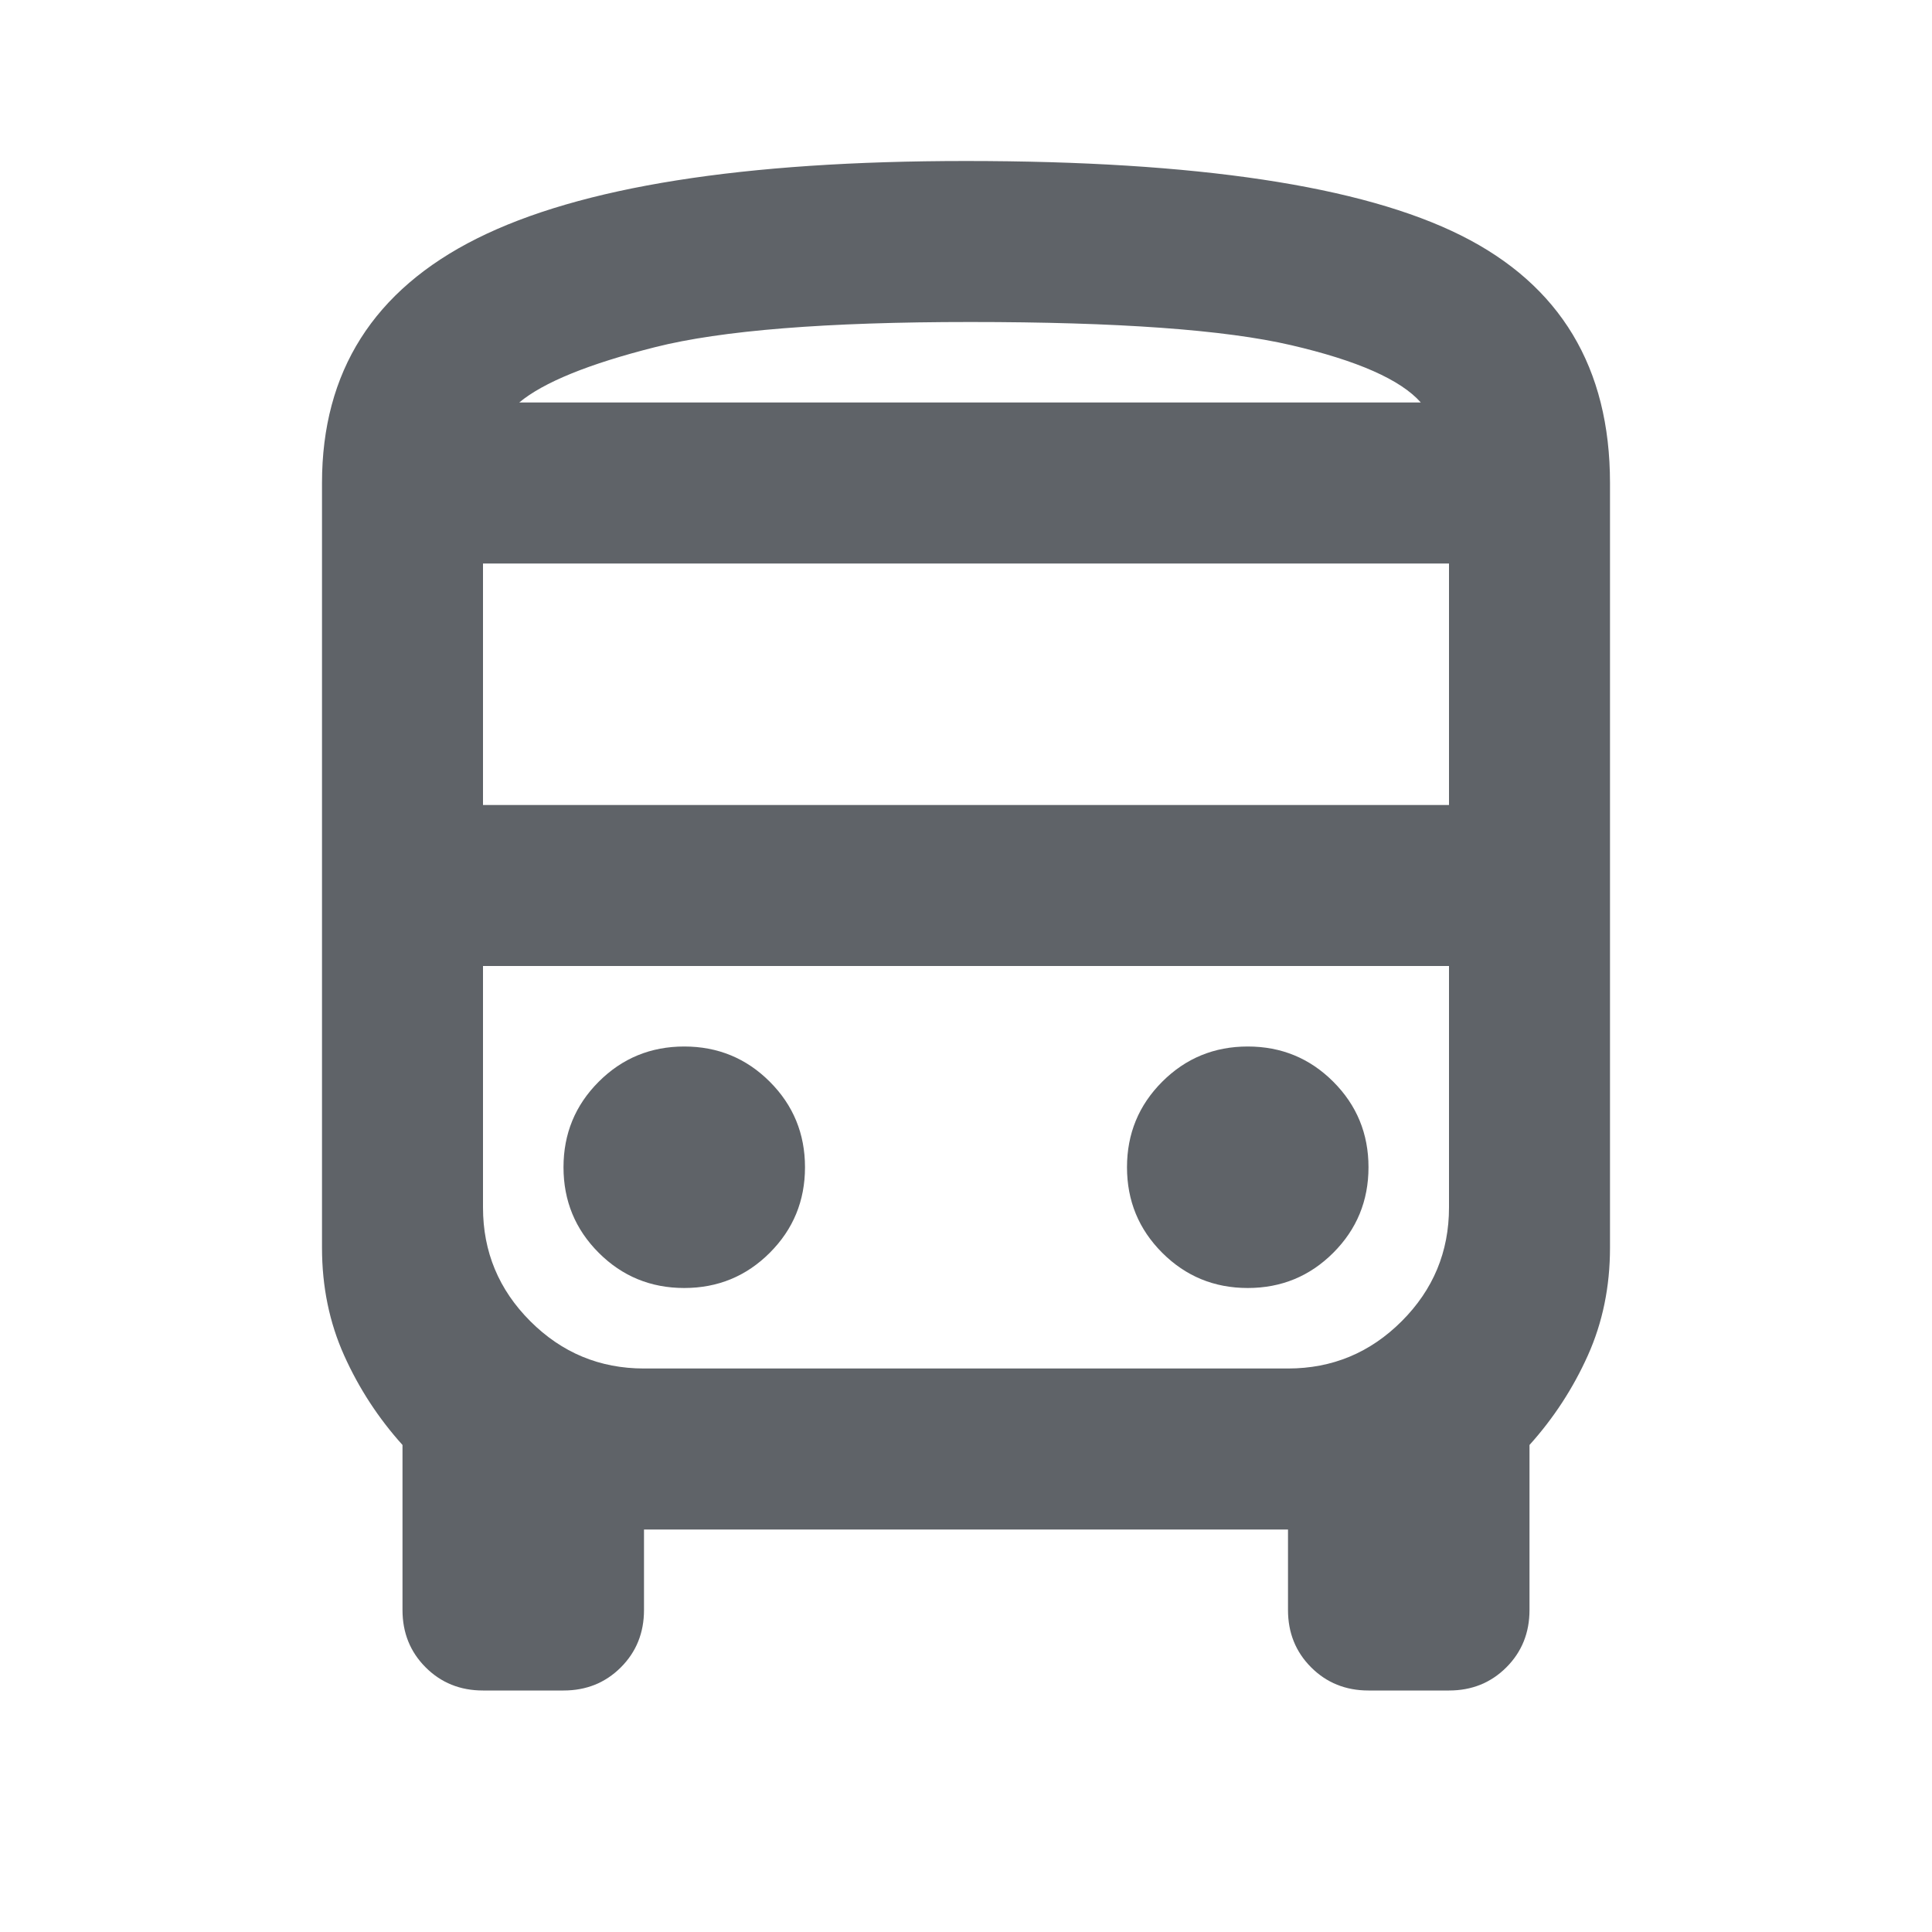
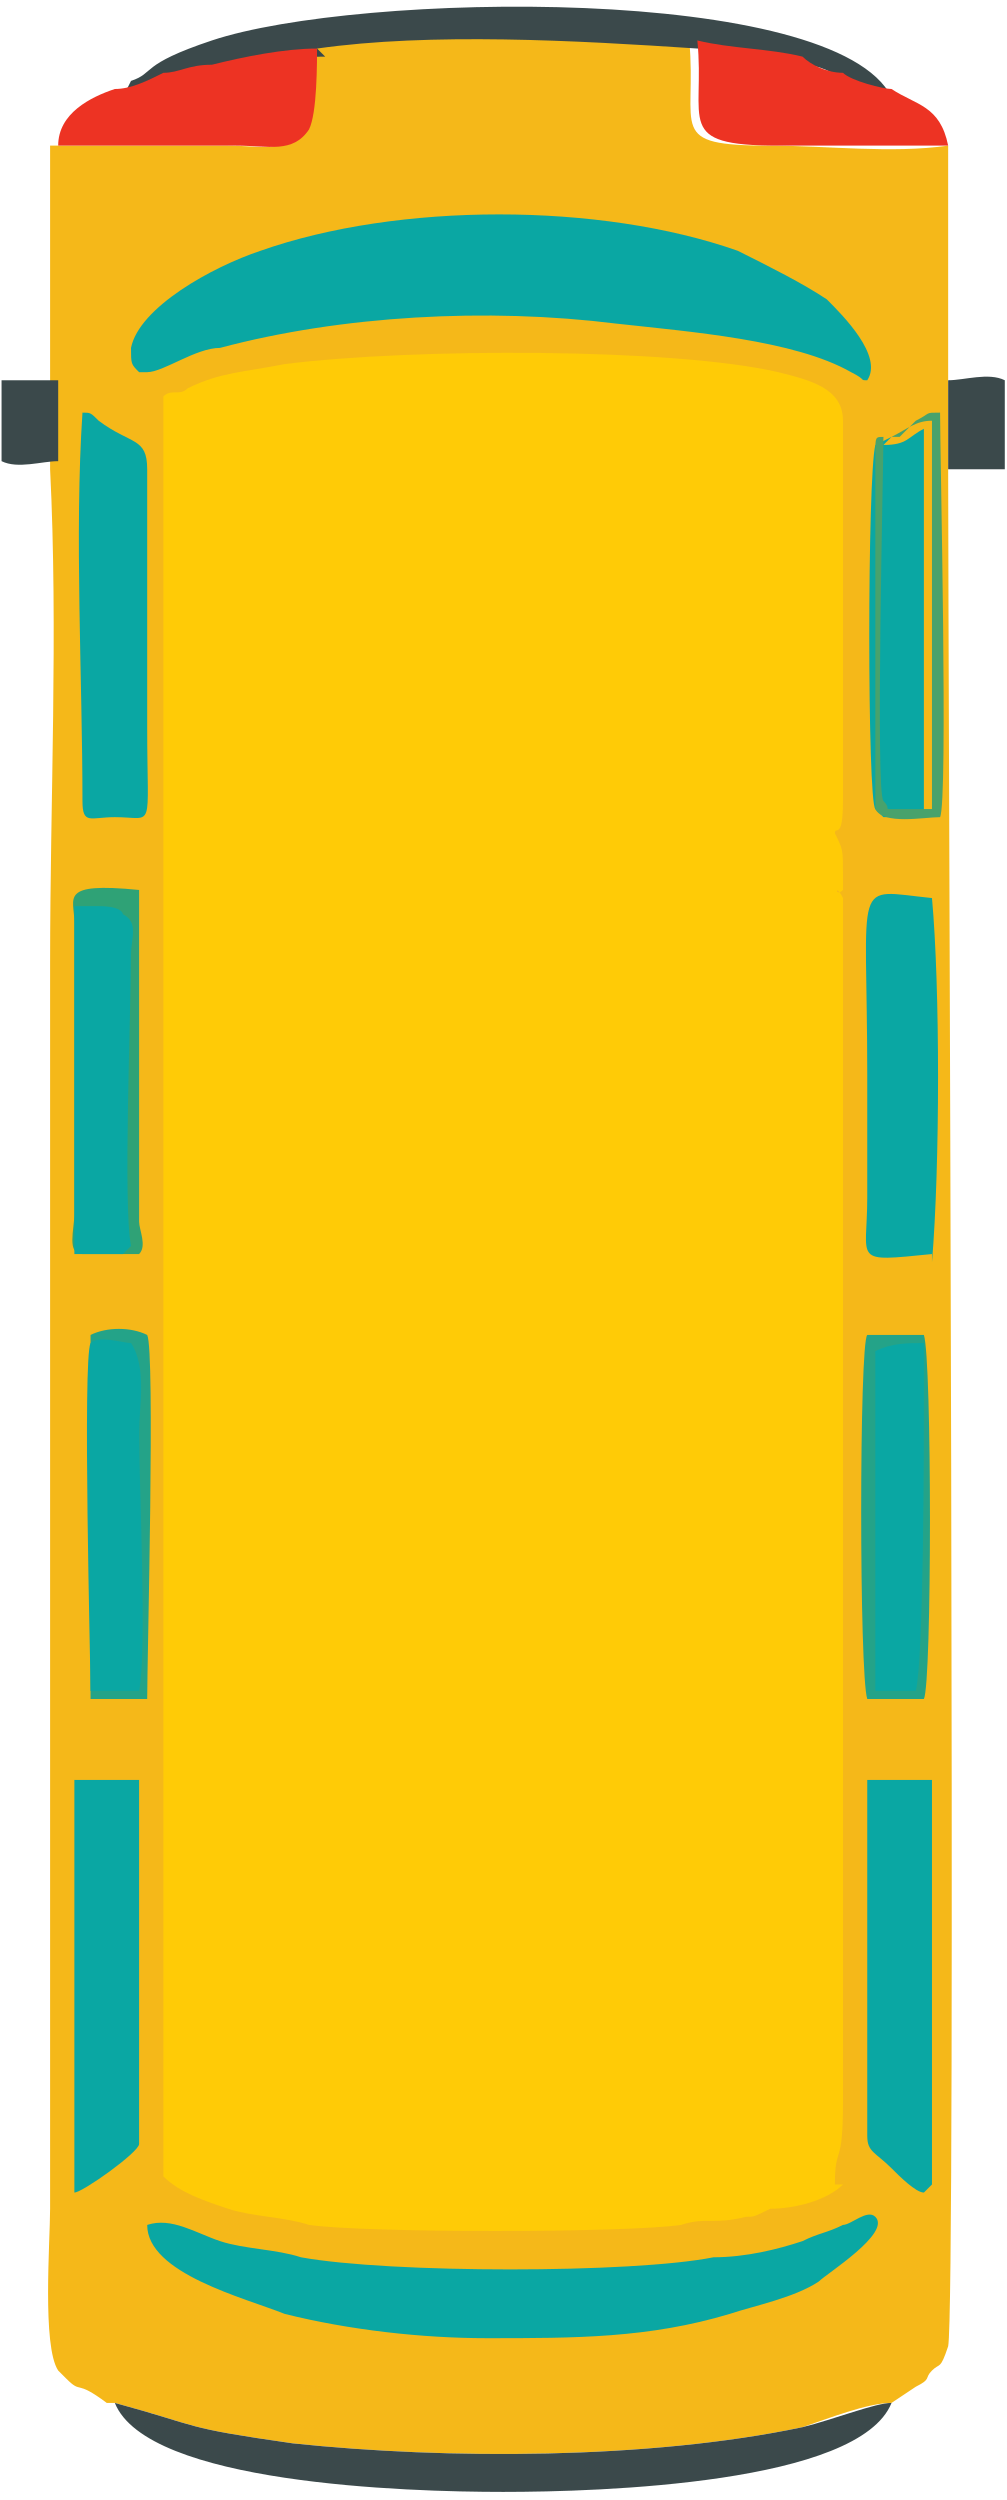
- <svg xmlns="http://www.w3.org/2000/svg" height="24px" viewBox="0 -960 960 960" width="24px" fill="#5f6368">
-   <path d="M240-120q-17 0-28.5-11.5T200-160v-82q-18-20-29-44.5T160-340v-380q0-83 77-121.5T480-880q172 0 246 37t74 123v380q0 29-11 53.5T760-242v82q0 17-11.5 28.5T720-120h-40q-17 0-28.5-11.5T640-160v-40H320v40q0 17-11.5 28.5T280-120h-40Zm242-640h224-448 224Zm158 280H240h480-80Zm-400-80h480v-120H240v120Zm100 240q25 0 42.5-17.5T400-380q0-25-17.5-42.5T340-440q-25 0-42.5 17.5T280-380q0 25 17.5 42.5T340-320Zm280 0q25 0 42.5-17.5T680-380q0-25-17.5-42.5T620-440q-25 0-42.5 17.5T560-380q0 25 17.5 42.5T620-320ZM258-760h448q-15-17-64.5-28.5T482-800q-107 0-156.5 12.5T258-760Zm62 480h320q33 0 56.5-23.5T720-360v-120H240v120q0 33 23.5 56.5T320-280Z" />
+ <svg xmlns="http://www.w3.org/2000/svg" xml:space="preserve" width="1.489mm" height="3.699mm" version="1.1" style="shape-rendering:geometricPrecision; text-rendering:geometricPrecision; image-rendering:optimizeQuality; fill-rule:evenodd; clip-rule:evenodd" viewBox="0 0 1.24 3.09">
+   <defs>
+     <style type="text/css">
+    
+     .fil2 {fill:#0AA7A3}
+     .fil4 {fill:#24A388}
+     .fil5 {fill:#2FA276}
+     .fil3 {fill:#3B494B}
+     .fil7 {fill:#48A26C}
+     .fil6 {fill:#ED3323}
+     .fil0 {fill:#F5B819}
+     .fil1 {fill:#FFCB06}
+    
+   </style>
+   </defs>
+   <g id="Layer_x0020_1">
+     <g id="_2676991472432">
+       <path class="fil0" d="M0.14 2.97c0.11,0.03 0.08,0.03 0.22,0.05 0.19,0.02 0.44,0.02 0.63,-0.02 0.03,-0.01 0.08,-0.03 0.11,-0.03l0.03 -0.02c0.02,-0.01 0.01,-0.01 0.02,-0.02 0.01,-0.01 0.01,-0 0.02,-0.03 0.01,-0.05 -0,-2.07 0,-2.32l-0 -0.11 -0 -0.29c-0.07,0.01 -0.15,0 -0.22,0 -0.13,0 -0.09,-0.02 -0.1,-0.13 -0.14,-0.01 -0.33,-0.02 -0.47,0 0,0.03 0.01,0.09 -0.01,0.11 -0.02,0.03 -0.05,0.02 -0.09,0.02 -0.07,0 -0.15,0 -0.22,-0l-0 0.29 -0 0.11c0.01,0.2 0,0.41 0,0.61l0 1.54c-0,0.04 -0.01,0.17 0.01,0.2l0.01 0.01c0,0 0,0 0,0 0.02,0.02 0.01,0 0.05,0.03z" />
+       <path class="fil1" d="M1.03 2.7c0,-0.05 0.01,-0.02 0.01,-0.1l0 -1.39c0,-0.02 0,-0.09 0,-0.1 -0.01,-0.02 -0.01,0 -0,-0.01 0,-0 0,-0.02 0,-0.02 0,-0.03 -0,-0.03 -0.01,-0.05 0,-0.01 0.01,0.01 0.01,-0.04 -0,-0.02 -0,-0.03 -0,-0.05l0 -0.42c-0,-0.04 -0.04,-0.05 -0.08,-0.06 -0.13,-0.03 -0.45,-0.03 -0.61,-0.01 -0.05,0.01 -0.08,0.01 -0.12,0.03 -0.01,0.01 -0.02,0 -0.03,0.01l-0 2.2c0.02,0.02 0.05,0.03 0.08,0.04 0.03,0.01 0.07,0.01 0.1,0.02 0.07,0.01 0.39,0.01 0.46,-0 0.03,-0.01 0.04,0 0.08,-0.01 0.01,-0 0.01,-0 0.03,-0.01 0.03,-0 0.07,-0.01 0.09,-0.03z" />
+       <path class="fil2" d="M0.18 0.46c0.02,-0 0.06,-0.03 0.09,-0.03 0.15,-0.04 0.33,-0.05 0.49,-0.03 0.09,0.01 0.22,0.02 0.29,0.06 0.02,0.01 0.01,0.01 0.02,0.01 0.02,-0.03 -0.03,-0.08 -0.05,-0.1 -0.03,-0.02 -0.07,-0.04 -0.11,-0.06 -0.17,-0.06 -0.42,-0.06 -0.59,0 -0.06,0.02 -0.15,0.07 -0.16,0.12 -0,0.02 0,0.02 0.01,0.03z" />
+       <path class="fil2" d="M0.6 2.89c0.11,0 0.2,-0 0.3,-0.03 0.03,-0.01 0.08,-0.02 0.11,-0.04 0.01,-0.01 0.09,-0.06 0.07,-0.08 -0.01,-0.01 -0.03,0.01 -0.04,0.01 -0.02,0.01 -0.03,0.01 -0.05,0.02 -0.03,0.01 -0.07,0.02 -0.11,0.02 -0.1,0.02 -0.4,0.02 -0.51,0 -0.03,-0.01 -0.07,-0.01 -0.1,-0.02 -0.03,-0.01 -0.06,-0.03 -0.09,-0.02 -0,0.06 0.12,0.09 0.17,0.11 0.08,0.02 0.17,0.03 0.25,0.03z" />
+       <path class="fil3" d="M1.1 2.97c-0.02,0 -0.07,0.02 -0.11,0.03 -0.19,0.04 -0.44,0.04 -0.63,0.02 -0.14,-0.02 -0.11,-0.02 -0.22,-0.05 0.04,0.1 0.36,0.11 0.48,0.11 0.12,-0 0.44,-0.01 0.48,-0.11z" />
+       <path class="fil3" d="M0.39 0.06c0.14,-0.02 0.32,-0.01 0.47,-0 0.04,0 0.09,0.01 0.13,0.02 0.02,0 0.04,0.01 0.05,0.02 0.01,0 0.05,0.02 0.06,0.02 -0.07,-0.14 -0.66,-0.13 -0.84,-0.07 -0.09,0.03 -0.07,0.04 -0.1,0.05l-0.01 0.02c0.02,-0 0.04,-0.01 0.06,-0.02 0.02,-0.01 0.03,-0.01 0.06,-0.01 0.04,-0.01 0.08,-0.02 0.13,-0.02z" />
+       <path class="fil2" d="M0.14 1.01c0.05,0 0.04,0.02 0.04,-0.11l0 -0.32c-0,-0.04 -0.02,-0.03 -0.06,-0.06 -0.01,-0.01 -0.01,-0.01 -0.02,-0.01 -0.01,0.15 -0,0.33 -0,0.48 -0,0.03 0.01,0.02 0.04,0.02z" />
+       <path class="fil2" d="M0.17 2.2l-0.08 -0 -0 0.51c0.01,-0 0.08,-0.05 0.08,-0.06 0,-0.02 0,-0.43 -0,-0.45z" />
+       <path class="fil4" d="M1.14 2.1c0.01,-0.02 0.01,-0.42 0,-0.45 -0.01,-0 -0.07,-0 -0.07,0 -0.01,0.01 -0.01,0.42 -0,0.45l0.08 0z" />
+       <path class="fil5" d="M0.17 1.55c0.01,-0.01 0,-0.03 0,-0.04 0,-0.13 0,-0.28 -0,-0.41 -0.1,-0.01 -0.08,0.01 -0.08,0.04l0 0.36c0,0.02 -0.01,0.05 0.01,0.05 0.02,0 0.05,0 0.06,-0z" />
+       <path class="fil2" d="M1.15 2.7l0 -0.5 -0.08 -0 -0 0.44c0,0.02 0.01,0.02 0.03,0.04 0.01,0.01 0.03,0.03 0.04,0.03z" />
+       <path class="fil2" d="M1.15 1.56c0.01,-0.12 0.01,-0.34 0,-0.45 -0.1,-0.01 -0.08,-0.03 -0.08,0.22 0,0.05 0,0.1 0,0.15 0,0.08 -0.02,0.08 0.08,0.07z" />
+       <path class="fil4" d="M0.18 2.1c0,-0.05 0.01,-0.43 -0,-0.45 -0.02,-0.01 -0.05,-0.01 -0.07,-0l-0 0.45 0.08 0z" />
+       <path class="fil2" d="M1.1 0.54l-0.02 0.01c-0.01,0.04 -0.01,0.44 -0,0.45 0.01,0.01 0,0 0.01,0.01l0.05 -0 0 -0.48c-0.02,0.01 -0.02,0.02 -0.05,0.02z" />
+       <path class="fil6" d="M0.39 0.06c-0.04,0 -0.09,0.01 -0.13,0.02 -0.03,0 -0.04,0.01 -0.06,0.01 -0.02,0.01 -0.04,0.02 -0.06,0.02 -0.03,0.01 -0.07,0.03 -0.07,0.07 0.07,0 0.15,0 0.22,0 0.04,0 0.07,0.01 0.09,-0.02 0.01,-0.02 0.01,-0.08 0.01,-0.11z" />
+       <path class="fil6" d="M1.17 0.18c-0.01,-0.05 -0.04,-0.05 -0.07,-0.07 -0.01,-0 -0.05,-0.01 -0.06,-0.02 -0.02,-0 -0.04,-0.01 -0.05,-0.02 -0.04,-0.01 -0.09,-0.01 -0.13,-0.02 0.01,0.1 -0.03,0.13 0.1,0.13 0.07,-0 0.16,0 0.22,-0z" />
+       <path class="fil2" d="M0.15 1.55c0,-0 0,-0 0,-0 0,-0 0,-0 0,-0l0.01 -0.01c0,-0 0,-0 0,-0 -0.01,-0.05 -0,-0.29 -0,-0.36 0,-0.02 0.01,-0.04 -0.01,-0.05 -0,-0 -0,-0.01 -0.03,-0.01 -0.01,0 -0.02,0 -0.03,0l0 0.43 0.04 0z" />
+       <path class="fil2" d="M1.13 2.09c0.01,-0.04 0.01,-0.3 0.01,-0.38l-0 -0.05c-0.02,-0 -0.04,-0 -0.06,0.01l-0 0.42 0.06 0z" />
+       <path class="fil2" d="M0.11 2.09l0.06 0c0.01,-0.05 0,-0.25 0,-0.32 0,-0.03 0.01,-0.08 -0.01,-0.11 -0.01,-0 -0.04,-0.01 -0.05,-0 -0.01,0.02 -0,0.4 0,0.43z" />
+       <path class="fil7" d="M1.1 0.54c0.02,-0.01 0.03,-0.02 0.05,-0.02l-0 0.48 -0.05 0c-0.01,-0 -0,0 -0.01,-0.01 -0.01,-0.01 -0,-0.41 0,-0.45 -0.01,0 -0.01,0 -0.01,0.02 -0,0.01 -0,0.02 -0,0.03 0,0.05 -0,0.39 0,0.41 0.01,0.02 0.06,0.01 0.08,0.01 0.01,-0.02 0,-0.45 0,-0.5 -0.02,0 -0.01,0 -0.03,0.01 -0.01,0.01 -0.01,0.01 -0.02,0.02z" />
+       <path class="fil3" d="M0.07 0.58l0 -0.11c-0.02,0 -0.05,-0 -0.07,0 -0,0.01 -0,0.09 0,0.1 0.02,0.01 0.05,0 0.07,0z" />
+       <path class="fil3" d="M1.17 0.47l0 0.11 -0 0c0.02,-0 0.05,0 0.07,-0l0 -0.11c-0.02,-0.01 -0.05,-0 -0.07,-0z" />
+     </g>
+   </g>
</svg>
